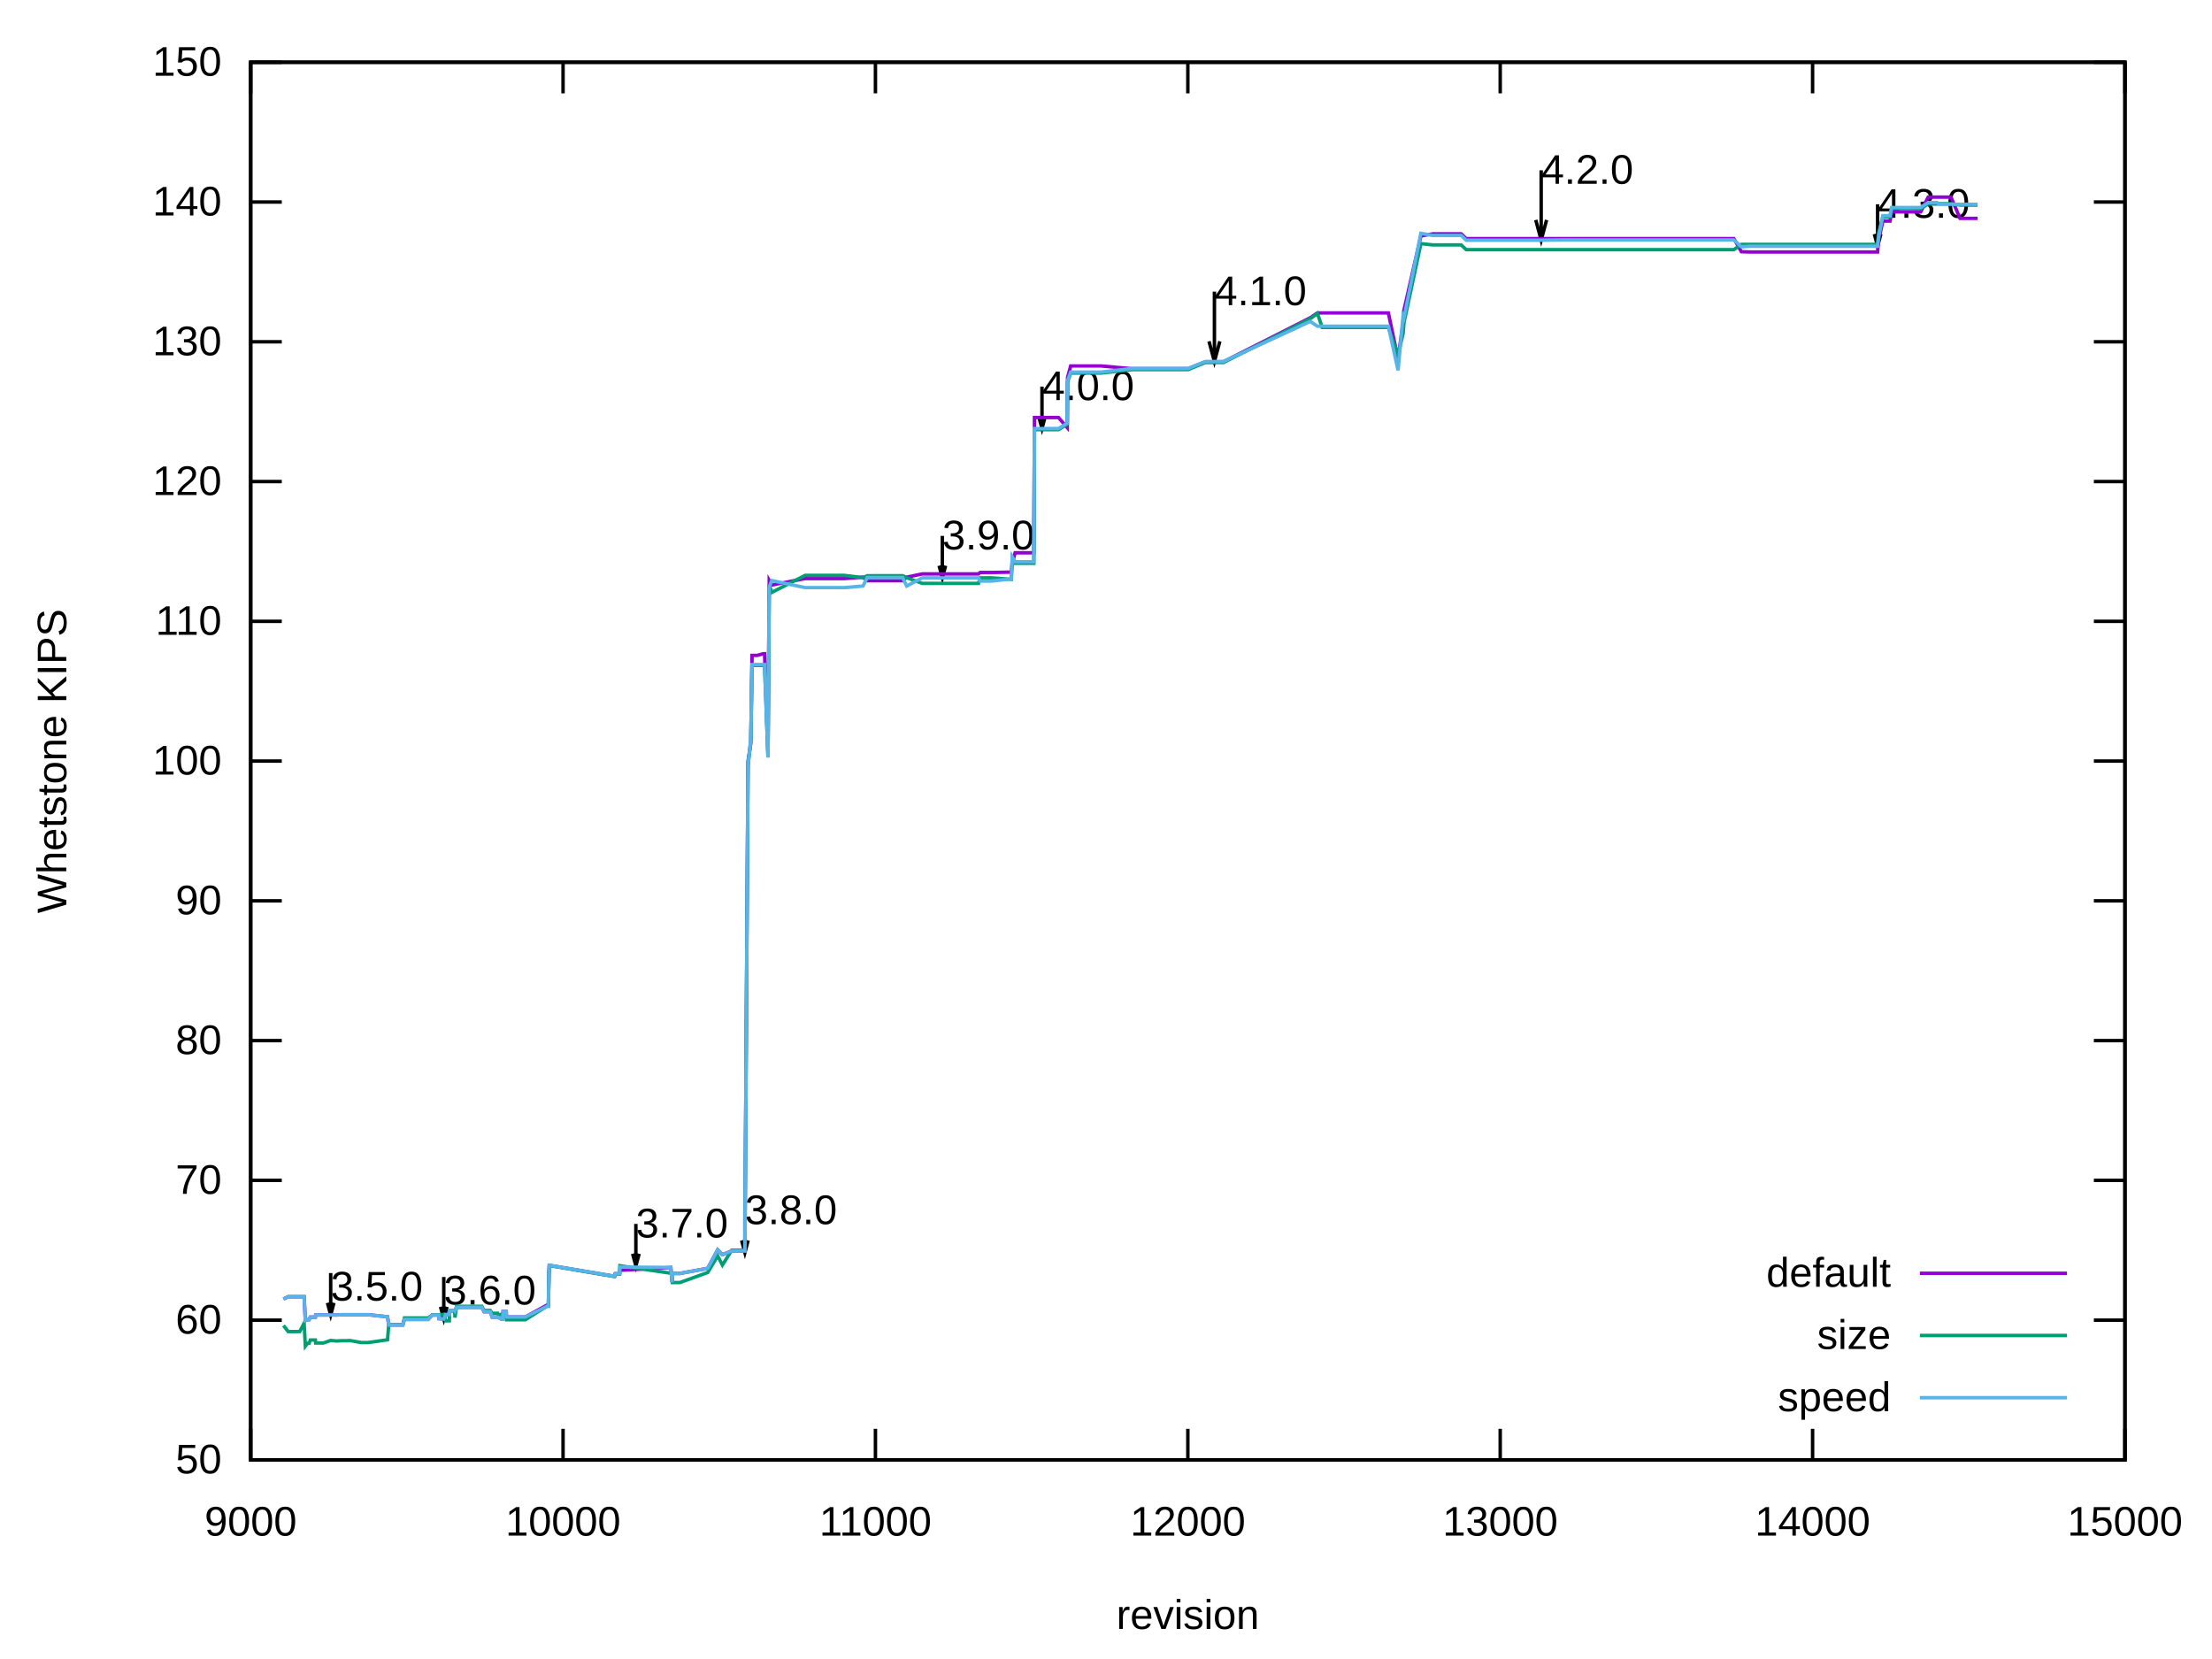
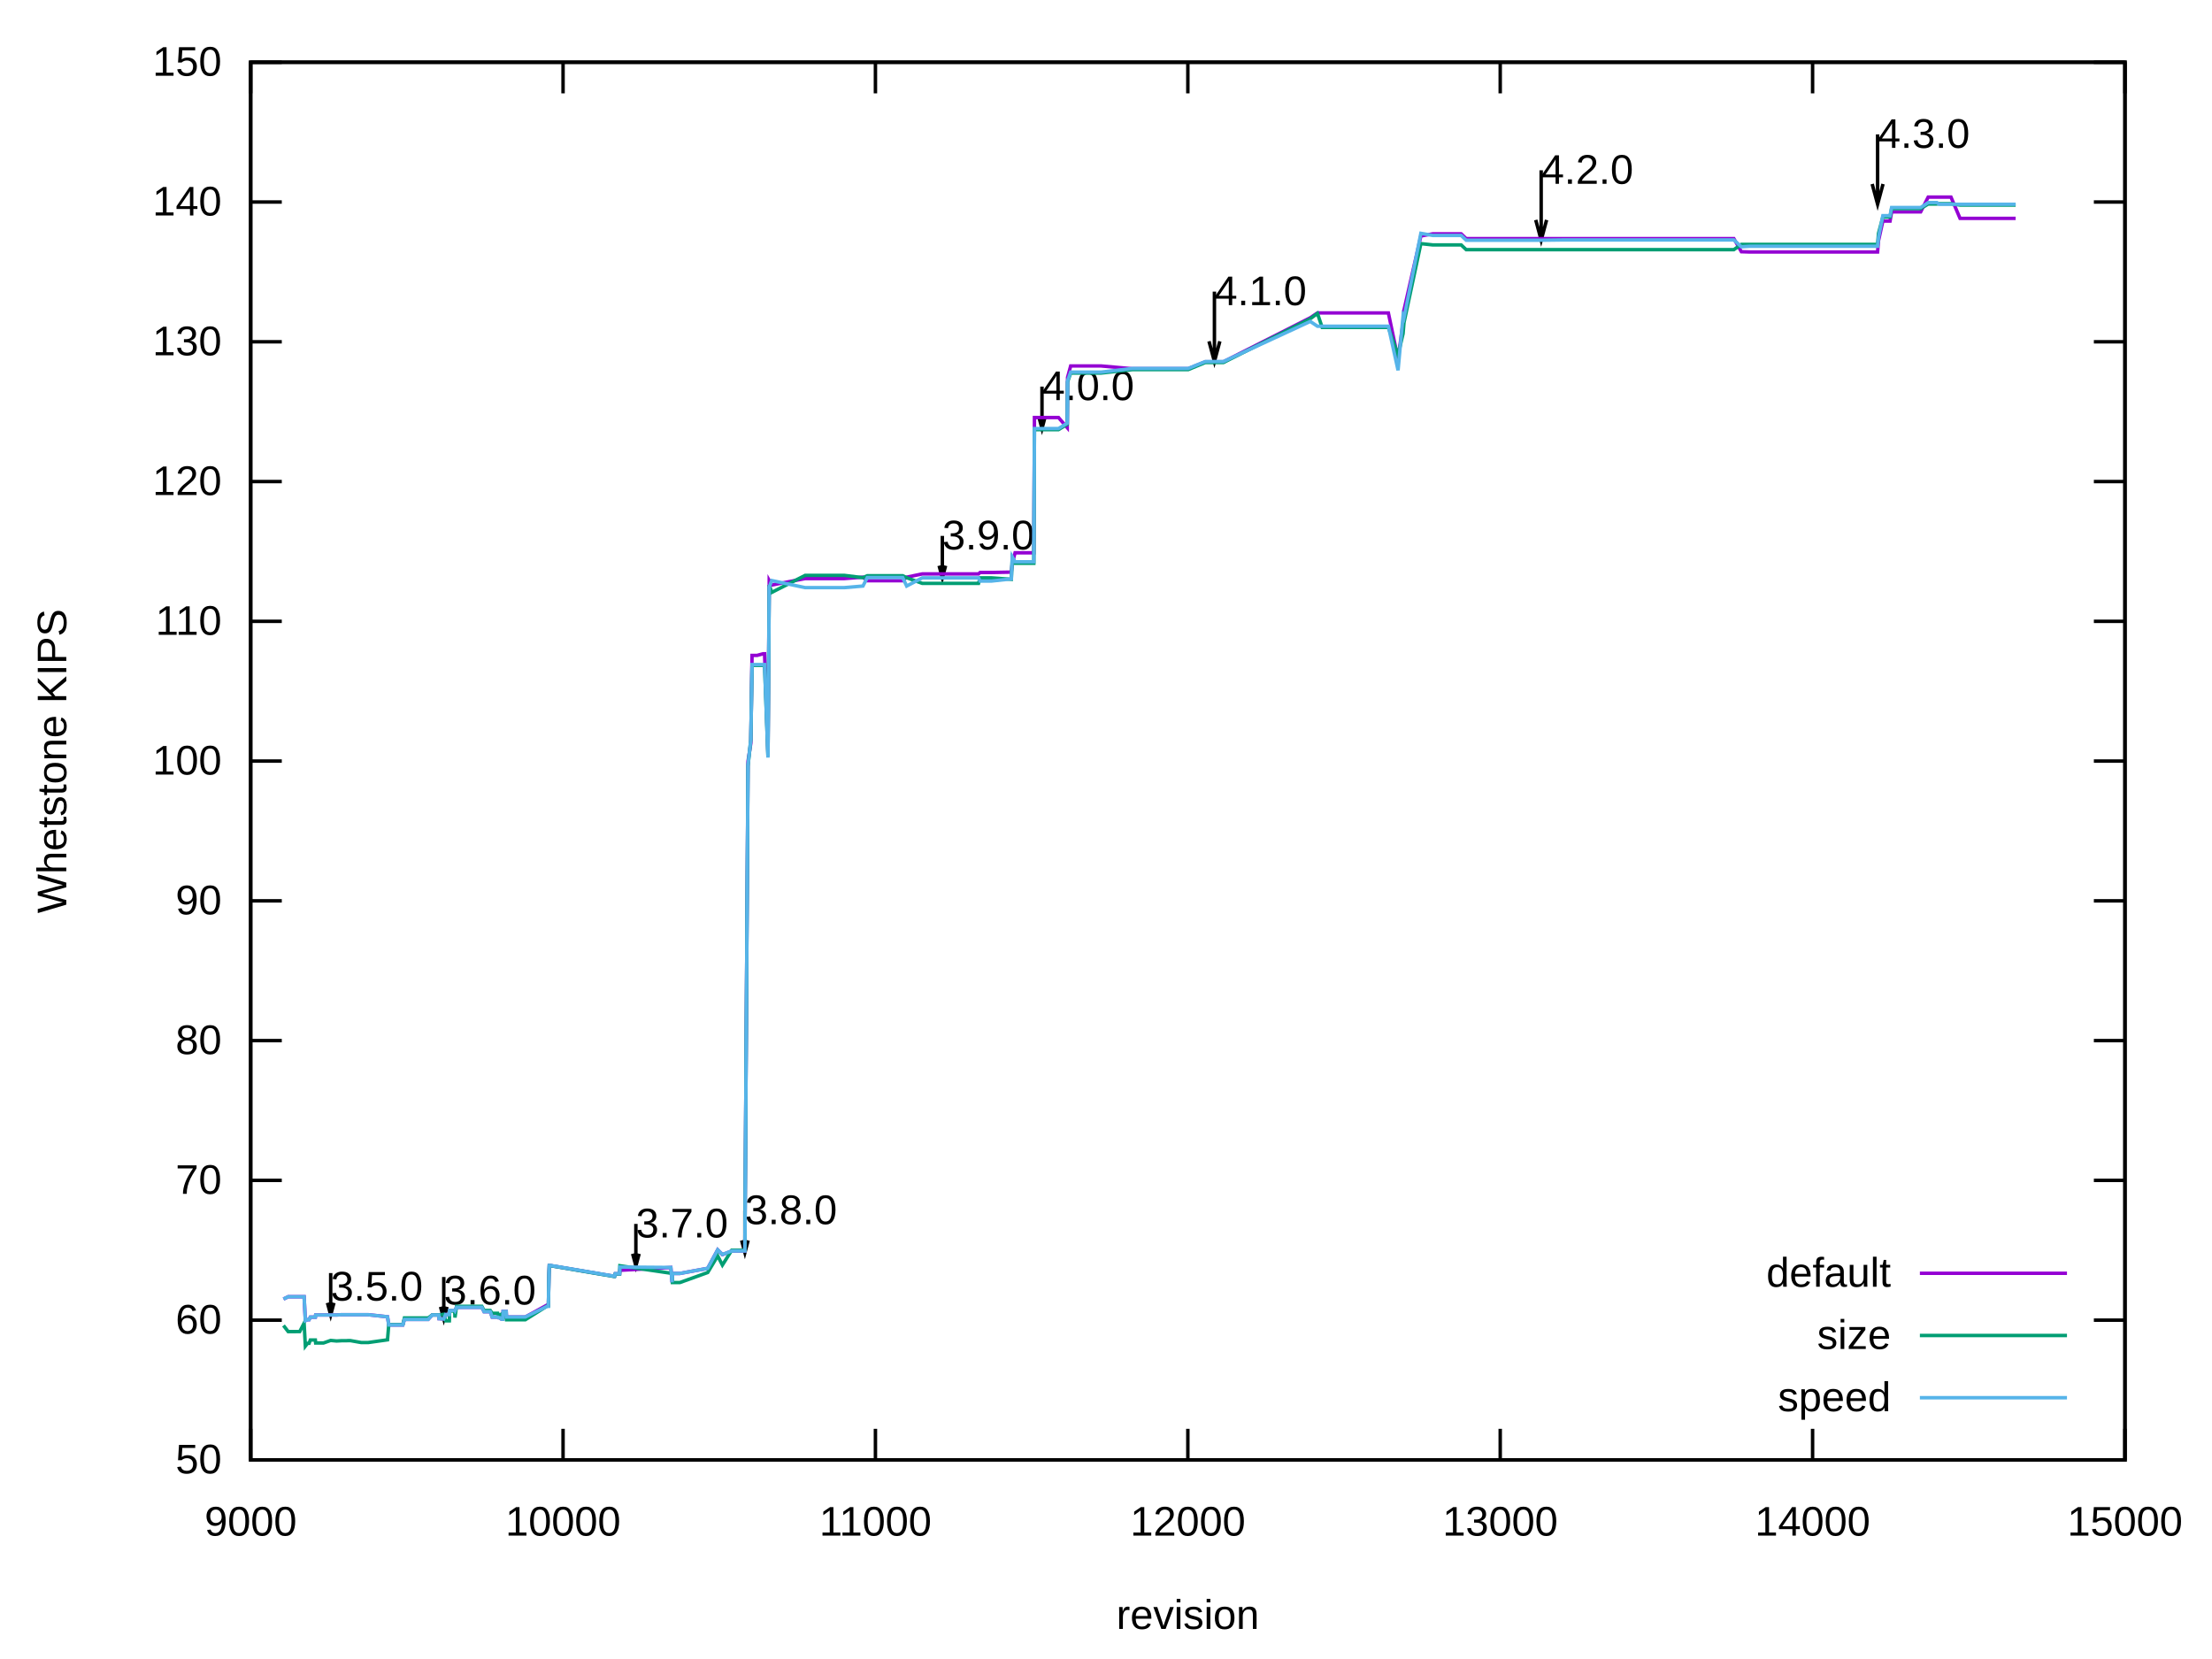
<svg xmlns="http://www.w3.org/2000/svg" xmlns:xlink="http://www.w3.org/1999/xlink" width="640" height="480" viewBox="0 0 640 480">
  <g id="gnuplot_canvas">
    <rect x="0" y="0" width="640" height="480" fill="none" />
    <defs>
      <circle id="gpDot" r="0.5" stroke-width="0.5" stroke="currentColor" />
      <path id="gpPt0" stroke-width="0.222" stroke="currentColor" d="M-1,0 h2 M0,-1 v2" />
      <path id="gpPt1" stroke-width="0.222" stroke="currentColor" d="M-1,-1 L1,1 M1,-1 L-1,1" />
      <path id="gpPt2" stroke-width="0.222" stroke="currentColor" d="M-1,0 L1,0 M0,-1 L0,1 M-1,-1 L1,1 M-1,1 L1,-1" />
      <rect id="gpPt3" stroke-width="0.222" stroke="currentColor" x="-1" y="-1" width="2" height="2" />
      <rect id="gpPt4" stroke-width="0.222" stroke="currentColor" fill="currentColor" x="-1" y="-1" width="2" height="2" />
      <circle id="gpPt5" stroke-width="0.222" stroke="currentColor" cx="0" cy="0" r="1" />
      <use xlink:href="#gpPt5" id="gpPt6" fill="currentColor" stroke="none" />
      <path id="gpPt7" stroke-width="0.222" stroke="currentColor" d="M0,-1.33 L-1.33,0.67 L1.33,0.67 z" />
      <use xlink:href="#gpPt7" id="gpPt8" fill="currentColor" stroke="none" />
      <use xlink:href="#gpPt7" id="gpPt9" stroke="currentColor" transform="rotate(180)" />
      <use xlink:href="#gpPt9" id="gpPt10" fill="currentColor" stroke="none" />
      <use xlink:href="#gpPt3" id="gpPt11" stroke="currentColor" transform="rotate(45)" />
      <use xlink:href="#gpPt11" id="gpPt12" fill="currentColor" stroke="none" />
      <path id="gpPt13" stroke-width="0.222" stroke="currentColor" d="M0,1.330 L1.265,0.411 L0.782,-1.067 L-0.782,-1.076 L-1.265,0.411 z" />
      <use xlink:href="#gpPt13" id="gpPt14" fill="currentColor" stroke="none" />
      <filter id="textbox" filterUnits="objectBoundingBox" x="0" y="0" height="1" width="1">
        <feFlood flood-color="white" flood-opacity="1" result="bgnd" />
        <feComposite in="SourceGraphic" in2="bgnd" operator="atop" />
      </filter>
      <filter id="greybox" filterUnits="objectBoundingBox" x="0" y="0" height="1" width="1">
        <feFlood flood-color="lightgrey" flood-opacity="1" result="grey" />
        <feComposite in="SourceGraphic" in2="grey" operator="atop" />
      </filter>
    </defs>
    <g fill="none" color="white" stroke="currentColor" stroke-width="1.00" stroke-linecap="butt" stroke-linejoin="miter">
</g>
    <g fill="none" color="black" stroke="currentColor" stroke-width="1.00" stroke-linecap="butt" stroke-linejoin="miter">
      <path stroke="black" d="M72.53,422.40 L81.53,422.40 M614.82,422.40 L605.82,422.40  " />
      <g transform="translate(64.14,426.30)" stroke="none" fill="black" font-family="Arial" font-size="12.00" text-anchor="end">
        <text>
          <tspan font-family="Arial"> 50</tspan>
        </text>
      </g>
    </g>
    <g fill="none" color="black" stroke="currentColor" stroke-width="1.00" stroke-linecap="butt" stroke-linejoin="miter">
      <path stroke="black" d="M72.53,381.96 L81.53,381.96 M614.82,381.96 L605.82,381.96  " />
      <g transform="translate(64.14,385.86)" stroke="none" fill="black" font-family="Arial" font-size="12.00" text-anchor="end">
        <text>
          <tspan font-family="Arial"> 60</tspan>
        </text>
      </g>
    </g>
    <g fill="none" color="black" stroke="currentColor" stroke-width="1.00" stroke-linecap="butt" stroke-linejoin="miter">
      <path stroke="black" d="M72.53,341.52 L81.53,341.52 M614.82,341.52 L605.82,341.52  " />
      <g transform="translate(64.14,345.42)" stroke="none" fill="black" font-family="Arial" font-size="12.00" text-anchor="end">
        <text>
          <tspan font-family="Arial"> 70</tspan>
        </text>
      </g>
    </g>
    <g fill="none" color="black" stroke="currentColor" stroke-width="1.00" stroke-linecap="butt" stroke-linejoin="miter">
      <path stroke="black" d="M72.53,301.08 L81.53,301.08 M614.82,301.08 L605.82,301.08  " />
      <g transform="translate(64.14,304.98)" stroke="none" fill="black" font-family="Arial" font-size="12.00" text-anchor="end">
        <text>
          <tspan font-family="Arial"> 80</tspan>
        </text>
      </g>
    </g>
    <g fill="none" color="black" stroke="currentColor" stroke-width="1.00" stroke-linecap="butt" stroke-linejoin="miter">
      <path stroke="black" d="M72.53,260.64 L81.53,260.64 M614.82,260.64 L605.82,260.64  " />
      <g transform="translate(64.14,264.54)" stroke="none" fill="black" font-family="Arial" font-size="12.00" text-anchor="end">
        <text>
          <tspan font-family="Arial"> 90</tspan>
        </text>
      </g>
    </g>
    <g fill="none" color="black" stroke="currentColor" stroke-width="1.00" stroke-linecap="butt" stroke-linejoin="miter">
      <path stroke="black" d="M72.53,220.20 L81.53,220.20 M614.82,220.20 L605.82,220.20  " />
      <g transform="translate(64.14,224.10)" stroke="none" fill="black" font-family="Arial" font-size="12.00" text-anchor="end">
        <text>
          <tspan font-family="Arial"> 100</tspan>
        </text>
      </g>
    </g>
    <g fill="none" color="black" stroke="currentColor" stroke-width="1.00" stroke-linecap="butt" stroke-linejoin="miter">
      <path stroke="black" d="M72.53,179.77 L81.53,179.77 M614.82,179.77 L605.82,179.77  " />
      <g transform="translate(64.14,183.67)" stroke="none" fill="black" font-family="Arial" font-size="12.00" text-anchor="end">
        <text>
          <tspan font-family="Arial"> 110</tspan>
        </text>
      </g>
    </g>
    <g fill="none" color="black" stroke="currentColor" stroke-width="1.00" stroke-linecap="butt" stroke-linejoin="miter">
      <path stroke="black" d="M72.53,139.33 L81.53,139.33 M614.82,139.33 L605.82,139.33  " />
      <g transform="translate(64.14,143.23)" stroke="none" fill="black" font-family="Arial" font-size="12.00" text-anchor="end">
        <text>
          <tspan font-family="Arial"> 120</tspan>
        </text>
      </g>
    </g>
    <g fill="none" color="black" stroke="currentColor" stroke-width="1.00" stroke-linecap="butt" stroke-linejoin="miter">
      <path stroke="black" d="M72.53,98.89 L81.53,98.89 M614.82,98.89 L605.82,98.89  " />
      <g transform="translate(64.14,102.79)" stroke="none" fill="black" font-family="Arial" font-size="12.00" text-anchor="end">
        <text>
          <tspan font-family="Arial"> 130</tspan>
        </text>
      </g>
    </g>
    <g fill="none" color="black" stroke="currentColor" stroke-width="1.00" stroke-linecap="butt" stroke-linejoin="miter">
      <path stroke="black" d="M72.53,58.45 L81.53,58.45 M614.82,58.45 L605.82,58.45  " />
      <g transform="translate(64.14,62.35)" stroke="none" fill="black" font-family="Arial" font-size="12.00" text-anchor="end">
        <text>
          <tspan font-family="Arial"> 140</tspan>
        </text>
      </g>
    </g>
    <g fill="none" color="black" stroke="currentColor" stroke-width="1.00" stroke-linecap="butt" stroke-linejoin="miter">
      <path stroke="black" d="M72.53,18.01 L81.53,18.01 M614.82,18.01 L605.82,18.01  " />
      <g transform="translate(64.14,21.91)" stroke="none" fill="black" font-family="Arial" font-size="12.00" text-anchor="end">
        <text>
          <tspan font-family="Arial"> 150</tspan>
        </text>
      </g>
    </g>
    <g fill="none" color="black" stroke="currentColor" stroke-width="1.00" stroke-linecap="butt" stroke-linejoin="miter">
      <path stroke="black" d="M72.53,422.40 L72.53,413.40 M72.53,18.01 L72.53,27.01  " />
      <g transform="translate(72.53,444.30)" stroke="none" fill="black" font-family="Arial" font-size="12.00" text-anchor="middle">
        <text>
          <tspan font-family="Arial"> 9000</tspan>
        </text>
      </g>
    </g>
    <g fill="none" color="black" stroke="currentColor" stroke-width="1.00" stroke-linecap="butt" stroke-linejoin="miter">
      <path stroke="black" d="M162.91,422.40 L162.91,413.40 M162.91,18.01 L162.91,27.01  " />
      <g transform="translate(162.91,444.30)" stroke="none" fill="black" font-family="Arial" font-size="12.00" text-anchor="middle">
        <text>
          <tspan font-family="Arial"> 10000</tspan>
        </text>
      </g>
    </g>
    <g fill="none" color="black" stroke="currentColor" stroke-width="1.00" stroke-linecap="butt" stroke-linejoin="miter">
      <path stroke="black" d="M253.29,422.40 L253.29,413.40 M253.29,18.01 L253.29,27.01  " />
      <g transform="translate(253.29,444.30)" stroke="none" fill="black" font-family="Arial" font-size="12.00" text-anchor="middle">
        <text>
          <tspan font-family="Arial"> 11000</tspan>
        </text>
      </g>
    </g>
    <g fill="none" color="black" stroke="currentColor" stroke-width="1.00" stroke-linecap="butt" stroke-linejoin="miter">
      <path stroke="black" d="M343.68,422.40 L343.68,413.40 M343.68,18.01 L343.68,27.01  " />
      <g transform="translate(343.68,444.30)" stroke="none" fill="black" font-family="Arial" font-size="12.00" text-anchor="middle">
        <text>
          <tspan font-family="Arial"> 12000</tspan>
        </text>
      </g>
    </g>
    <g fill="none" color="black" stroke="currentColor" stroke-width="1.00" stroke-linecap="butt" stroke-linejoin="miter">
      <path stroke="black" d="M434.06,422.40 L434.06,413.40 M434.06,18.01 L434.06,27.01  " />
      <g transform="translate(434.06,444.30)" stroke="none" fill="black" font-family="Arial" font-size="12.00" text-anchor="middle">
        <text>
          <tspan font-family="Arial"> 13000</tspan>
        </text>
      </g>
    </g>
    <g fill="none" color="black" stroke="currentColor" stroke-width="1.00" stroke-linecap="butt" stroke-linejoin="miter">
      <path stroke="black" d="M524.44,422.40 L524.44,413.40 M524.44,18.01 L524.44,27.01  " />
      <g transform="translate(524.44,444.30)" stroke="none" fill="black" font-family="Arial" font-size="12.00" text-anchor="middle">
        <text>
          <tspan font-family="Arial"> 14000</tspan>
        </text>
      </g>
    </g>
    <g fill="none" color="black" stroke="currentColor" stroke-width="1.00" stroke-linecap="butt" stroke-linejoin="miter">
      <path stroke="black" d="M614.82,422.40 L614.82,413.40 M614.82,18.01 L614.82,27.01  " />
      <g transform="translate(614.82,444.30)" stroke="none" fill="black" font-family="Arial" font-size="12.00" text-anchor="middle">
        <text>
          <tspan font-family="Arial"> 15000</tspan>
        </text>
      </g>
    </g>
    <g fill="none" color="black" stroke="currentColor" stroke-width="1.00" stroke-linecap="butt" stroke-linejoin="miter">
</g>
    <g fill="none" color="black" stroke="currentColor" stroke-width="1.00" stroke-linecap="butt" stroke-linejoin="miter">
      <path stroke="black" d="M72.53,18.01 L72.53,422.40 L614.82,422.40 L614.82,18.01 L72.53,18.01 Z  " />
      <g transform="translate(95.67,376.29)" stroke="none" fill="black" font-family="Arial" font-size="12.00" text-anchor="start">
        <text>
          <tspan font-family="Arial">3.5.0</tspan>
        </text>
      </g>
      <g transform="translate(128.39,377.43)" stroke="none" fill="black" font-family="Arial" font-size="12.00" text-anchor="start">
        <text>
          <tspan font-family="Arial">3.6.0</tspan>
        </text>
      </g>
      <g transform="translate(183.97,358.03)" stroke="none" fill="black" font-family="Arial" font-size="12.00" text-anchor="start">
        <text>
          <tspan font-family="Arial">3.7.0</tspan>
        </text>
      </g>
      <g transform="translate(215.51,354.18)" stroke="none" fill="black" font-family="Arial" font-size="12.00" text-anchor="start">
        <text>
          <tspan font-family="Arial">3.8.0</tspan>
        </text>
      </g>
      <g transform="translate(272.64,158.96)" stroke="none" fill="black" font-family="Arial" font-size="12.00" text-anchor="start">
        <text>
          <tspan font-family="Arial">3.9.0</tspan>
        </text>
      </g>
      <g transform="translate(301.47,115.76)" stroke="none" fill="black" font-family="Arial" font-size="12.00" text-anchor="start">
        <text>
          <tspan font-family="Arial">4.0.0</tspan>
        </text>
      </g>
      <g transform="translate(351.36,88.29)" stroke="none" fill="black" font-family="Arial" font-size="12.00" text-anchor="start">
        <text>
          <tspan font-family="Arial">4.1.0</tspan>
        </text>
      </g>
      <g transform="translate(445.90,53.18)" stroke="none" fill="black" font-family="Arial" font-size="12.00" text-anchor="start">
        <text>
          <tspan font-family="Arial">4.2.0</tspan>
        </text>
      </g>
-       <g transform="translate(543.24,63.01)" stroke="none" fill="black" font-family="Arial" font-size="12.00" text-anchor="start">
+       <g transform="translate(543.24,42.78)" stroke="none" fill="black" font-family="Arial" font-size="12.00" text-anchor="start">
        <text>
          <tspan font-family="Arial">4.3.0</tspan>
        </text>
      </g>
-       <path stroke="black" d="M94.74,376.95 L95.68,380.46 L96.62,376.95 M95.68,368.33 L95.68,380.46 M127.46,378.10 L128.40,381.61 L129.34,378.10   M128.40,369.48 L128.40,381.61 M183.04,362.75 L183.98,366.26 L184.92,362.75 M183.98,354.12 L183.98,366.26 M214.58,358.89   L215.52,362.40 L216.46,358.89 M215.52,350.27 L215.52,362.40 M271.71,163.67 L272.65,167.18 L273.59,163.67 M272.65,155.05   L272.65,167.18 M300.54,120.47 L301.48,123.98 L302.42,120.47 M301.48,111.85 L301.48,123.98 M349.80,98.75 L351.37,104.60   L352.94,98.75 M351.37,84.38 L351.37,104.60 M444.34,63.64 L445.91,69.49 L447.48,63.64 M445.91,49.27 L445.91,69.49   M542.31,67.72 L543.25,71.23 L544.19,67.72 M543.25,59.10 L543.25,71.23  " />
+       <path stroke="black" d="M94.74,376.95 L95.68,380.46 L96.62,376.95 M95.68,368.33 L95.68,380.46 M127.46,378.10 L128.40,381.61 L129.34,378.10   M128.40,369.48 L128.40,381.61 M183.04,362.75 L183.98,366.26 L184.92,362.75 M183.98,354.12 L183.98,366.26 M214.58,358.89   L215.52,362.40 L216.46,358.89 M215.52,350.27 L215.52,362.40 M271.71,163.67 L272.65,167.18 L273.59,163.67 M272.65,155.05   L272.65,167.18 M300.54,120.47 L301.48,123.98 L302.42,120.47 M301.48,111.85 L301.48,123.98 M349.80,98.75 L351.37,104.60   L352.94,98.75 M351.37,84.38 L351.37,104.60 M444.34,63.64 L445.91,69.49 L447.48,63.64 M445.91,49.27 L445.91,69.49   M541.68,53.24 L543.25,59.09 L544.82,53.24 M543.25,38.87 L543.25,59.09  " />
    </g>
    <g fill="none" color="black" stroke="currentColor" stroke-width="1.00" stroke-linecap="butt" stroke-linejoin="miter">
      <g transform="translate(19.18,220.21) rotate(270)" stroke="none" fill="black" font-family="Arial" font-size="12.00" text-anchor="middle">
        <text>
          <tspan font-family="Arial">Whetstone KIPS</tspan>
        </text>
      </g>
    </g>
    <g fill="none" color="black" stroke="currentColor" stroke-width="1.00" stroke-linecap="butt" stroke-linejoin="miter">
      <g transform="translate(343.67,471.30)" stroke="none" fill="black" font-family="Arial" font-size="12.00" text-anchor="middle">
        <text>
          <tspan font-family="Arial">revision</tspan>
        </text>
      </g>
    </g>
    <g fill="none" color="black" stroke="currentColor" stroke-width="1.00" stroke-linecap="butt" stroke-linejoin="miter">
</g>
    <g id="gnuplot_plot_1">
      <g fill="none" color="black" stroke="currentColor" stroke-width="1.00" stroke-linecap="butt" stroke-linejoin="miter">
        <g transform="translate(547.09,372.30)" stroke="none" fill="black" font-family="Arial" font-size="12.00" text-anchor="end">
          <text>
            <tspan font-family="Arial">default</tspan>
          </text>
        </g>
      </g>
      <g fill="none" color="black" stroke="currentColor" stroke-width="1.00" stroke-linecap="butt" stroke-linejoin="miter">
-         <path stroke="rgb(148,   0, 211)" d="M555.48,368.40 L598.04,368.40 M82.02,375.86 L83.38,375.18 L83.74,375.18 L84.01,375.18 L85.00,375.18 L86.72,375.18   L87.99,375.18 L88.35,382.10 L88.98,381.82 L89.43,381.82 L89.79,381.09 L89.97,381.09 L91.24,381.09 L91.33,380.47   L92.23,380.47 L93.59,380.47 L95.67,380.47 L97.38,380.47 L98.83,380.38 L100.28,380.38 L100.64,380.38 L101.36,380.38   L104.53,380.38 L106.51,380.38 L112.12,380.99 L112.48,383.34 L112.75,383.34 L113.38,383.34 L114.20,383.34 L115.73,383.34   L116.55,383.34 L117.00,381.75 L117.09,381.75 L117.54,381.75 L119.62,381.75 L121.34,381.75 L122.24,381.75 L123.87,381.75   L125.04,380.47 L125.76,380.47 L126.40,380.47 L126.85,380.47 L126.94,380.47 L127.03,381.52 L127.12,381.52 L128.39,381.63   L128.93,380.34 L129.65,380.34 L129.92,380.34 L130.01,380.34 L130.10,379.15 L130.19,379.15 L130.37,379.15 L130.83,379.15   L130.92,379.15 L131.19,379.15 L131.37,379.15 L131.55,379.15 L131.64,379.28 L132.09,378.24 L132.36,378.24 L132.54,378.24   L132.63,378.24 L132.72,378.24 L133.90,378.24 L136.43,378.24 L138.51,378.24 L139.41,378.24 L140.05,379.50 L140.41,379.50   L141.31,379.50 L141.58,379.50 L141.67,379.50 L141.76,379.50 L141.85,379.50 L142.40,381.08 L143.39,381.08 L143.93,381.08   L144.02,381.08 L144.20,381.24 L144.56,381.24 L145.11,381.69 L145.47,381.69 L145.56,379.44 L146.19,379.44 L146.46,379.44   L146.55,381.05 L146.64,381.05 L147.55,381.05 L147.73,381.05 L148.09,381.05 L151.98,381.05 L158.30,377.58 L158.66,377.58   L158.84,368.38 L158.93,366.19 L159.39,366.19 L177.64,369.25 L177.82,369.25 L178.01,368.54 L178.64,368.54 L179.27,368.54   L179.36,367.53 L194.09,366.73 L194.45,371.03 L194.55,368.44 L195.99,368.44 L196.08,368.44 L196.71,368.44 L204.76,366.97   L207.65,361.61 L209.01,362.99 L211.72,361.96 L213.34,361.96 L215.51,361.96 L216.42,220.25 L217.23,215.09 L217.59,189.63   L219.04,189.63 L220.76,189.16 L221.21,189.16 L222.20,218.01 L222.56,167.97 L223.29,169.26 L232.96,167.40 L233.59,167.40   L233.95,167.40 L234.04,167.40 L234.13,167.40 L234.31,167.40 L235.22,167.40 L244.26,167.40 L249.68,166.99 L250.94,168.02   L261.16,168.02 L262.33,166.99 L266.85,166.05 L272.64,166.05 L276.79,166.05 L283.12,166.05 L283.57,165.64 L286.82,165.64   L292.61,165.53 L292.88,163.07 L293.69,159.94 L299.12,159.94 L299.30,120.81 L301.47,120.81 L306.26,120.81 L308.79,123.74   L308.88,109.19 L309.78,105.88 L310.23,105.88 L310.32,105.88 L310.87,105.88 L310.96,105.88 L318.55,105.88 L327.59,106.68   L343.77,106.68 L348.74,104.68 L351.36,104.68 L352.53,104.68 L352.71,104.68 L352.89,104.68 L353.26,104.68 L353.53,104.68   L353.98,104.68 L379.10,91.94 L381.18,90.54 L382.54,90.54 L384.35,90.54 L385.61,90.54 L387.78,90.54 L388.41,90.54   L389.59,90.54 L401.70,90.54 L404.50,103.88 L405.95,93.34 L406.22,89.69 L411.10,68.28 L414.53,67.66 L415.53,67.66   L418.42,67.66 L421.58,67.66 L422.76,67.66 L424.21,69.04 L425.02,69.04 L431.25,69.04 L445.90,69.04 L452.13,69.04   L461.17,69.04 L478.80,69.04 L496.33,69.04 L497.23,69.04 L498.14,69.04 L501.66,69.04 L503.83,72.83 L506.36,72.91   L515.40,72.91 L524.44,72.91 L541.07,72.91 L543.24,72.91 L543.51,69.65 L544.77,63.96 L545.68,63.96 L545.95,63.96   L546.67,63.96 L546.85,63.96 L547.30,61.30 L551.55,61.30 L555.71,61.30 L557.88,57.03 L560.41,57.03 L561.04,57.03   L564.48,57.03 L567.10,63.18 L570.53,63.18 L572.16,63.18  " />
+         <path stroke="rgb(148,   0, 211)" d="M555.48,368.40 L598.04,368.40 M82.02,375.86 L83.38,375.18 L83.74,375.18 L84.01,375.18 L85.00,375.18 L86.72,375.18   L87.99,375.18 L88.35,382.10 L88.98,381.82 L89.43,381.82 L89.79,381.09 L89.97,381.09 L91.24,381.09 L91.33,380.47   L92.23,380.47 L93.59,380.47 L95.67,380.47 L97.38,380.47 L98.83,380.38 L100.28,380.38 L100.64,380.38 L101.36,380.38   L104.53,380.38 L106.51,380.38 L112.12,380.99 L112.48,383.34 L112.75,383.34 L113.38,383.34 L114.20,383.34 L115.73,383.34   L116.55,383.34 L117.00,381.75 L117.09,381.75 L117.54,381.75 L119.62,381.75 L121.34,381.75 L122.24,381.75 L123.87,381.75   L125.04,380.47 L125.76,380.47 L126.40,380.47 L126.85,380.47 L126.94,380.47 L127.03,381.52 L127.12,381.52 L128.39,381.63   L128.93,380.34 L129.65,380.34 L129.92,380.34 L130.01,380.34 L130.10,379.15 L130.19,379.15 L130.37,379.15 L130.83,379.15   L130.92,379.15 L131.19,379.15 L131.37,379.15 L131.55,379.15 L131.64,379.28 L132.09,378.24 L132.36,378.24 L132.54,378.24   L132.63,378.24 L132.72,378.24 L133.90,378.24 L136.43,378.24 L138.51,378.24 L139.41,378.24 L140.05,379.50 L140.41,379.50   L141.31,379.50 L141.58,379.50 L141.67,379.50 L141.76,379.50 L141.85,379.50 L142.40,381.08 L143.39,381.08 L143.93,381.08   L144.02,381.08 L144.20,381.24 L144.56,381.24 L145.11,381.69 L145.47,381.69 L145.56,379.44 L146.19,379.44 L146.46,379.44   L146.55,381.05 L146.64,381.05 L147.55,381.05 L147.73,381.05 L148.09,381.05 L151.98,381.05 L158.30,377.58 L158.66,377.58   L158.84,368.38 L158.93,366.19 L159.39,366.19 L177.64,369.25 L177.82,369.25 L178.01,368.54 L178.64,368.54 L179.27,368.54   L179.36,367.53 L194.09,366.73 L194.45,371.03 L194.55,368.44 L195.99,368.44 L196.08,368.44 L196.71,368.44 L204.76,366.97   L207.65,361.61 L209.01,362.99 L211.72,361.96 L213.34,361.96 L215.51,361.96 L216.42,220.25 L217.23,215.09 L217.59,189.63   L219.04,189.63 L220.76,189.16 L221.21,189.16 L222.20,218.01 L222.56,167.97 L223.29,169.26 L232.96,167.40 L233.59,167.40   L233.95,167.40 L234.04,167.40 L234.13,167.40 L234.31,167.40 L235.22,167.40 L244.26,167.40 L249.68,166.99 L250.94,168.02   L261.16,168.02 L262.33,166.99 L266.85,166.05 L272.64,166.05 L276.79,166.05 L283.12,166.05 L283.57,165.64 L286.82,165.64   L292.61,165.53 L292.88,163.07 L293.69,159.94 L299.12,159.94 L299.30,120.81 L301.47,120.81 L306.26,120.81 L308.79,123.74   L308.88,109.19 L309.78,105.88 L310.23,105.88 L310.32,105.88 L310.87,105.88 L310.96,105.88 L318.55,105.88 L327.59,106.68   L343.77,106.68 L348.74,104.68 L351.36,104.68 L352.53,104.68 L352.71,104.68 L352.89,104.68 L353.26,104.68 L353.53,104.68   L353.98,104.68 L379.10,91.94 L381.18,90.54 L382.54,90.54 L384.35,90.54 L385.61,90.54 L387.78,90.54 L388.41,90.54   L389.59,90.54 L401.70,90.54 L404.50,103.88 L405.95,93.34 L406.22,89.69 L411.10,68.28 L414.53,67.66 L415.53,67.66   L418.42,67.66 L421.58,67.66 L422.76,67.66 L424.21,69.04 L425.02,69.04 L431.25,69.04 L445.90,69.04 L452.13,69.04   L461.17,69.04 L478.80,69.04 L496.33,69.04 L497.23,69.04 L498.14,69.04 L501.66,69.04 L503.83,72.83 L506.36,72.91   L515.40,72.91 L524.44,72.91 L541.07,72.91 L543.24,72.91 L543.51,69.65 L544.77,63.96 L545.68,63.96 L545.95,63.96   L546.67,63.96 L546.85,63.96 L547.30,61.30 L551.55,61.30 L555.71,61.30 L557.88,57.03 L560.41,57.03 L561.04,57.03   L564.48,57.03 L567.10,63.18 L570.53,63.18 L572.16,63.18 L583.01,63.18 L583.19,63.18  " />
      </g>
    </g>
    <g id="gnuplot_plot_2">
      <g fill="none" color="black" stroke="currentColor" stroke-width="1.00" stroke-linecap="butt" stroke-linejoin="miter">
        <g transform="translate(547.09,390.30)" stroke="none" fill="black" font-family="Arial" font-size="12.00" text-anchor="end">
          <text>
            <tspan font-family="Arial">size</tspan>
          </text>
        </g>
      </g>
      <g fill="none" color="black" stroke="currentColor" stroke-width="1.00" stroke-linecap="butt" stroke-linejoin="miter">
-         <path stroke="rgb(  0, 158, 115)" d="M555.48,386.40 L598.04,386.40 M82.02,383.51 L83.38,385.27 L83.74,385.27 L84.01,385.27 L85.00,385.27 L86.72,385.26   L87.99,382.82 L88.35,389.47 L88.98,388.66 L89.43,388.66 L89.79,387.70 L89.97,387.70 L91.24,387.70 L91.33,388.57   L92.23,388.57 L93.59,388.57 L95.67,387.83 L97.38,387.99 L98.83,387.91 L100.28,387.91 L100.64,387.88 L101.36,387.88   L104.53,388.44 L106.51,388.44 L112.12,387.65 L112.48,383.26 L112.75,383.26 L113.38,383.26 L114.20,383.26 L115.73,383.26   L116.55,383.26 L117.00,381.33 L117.09,381.33 L117.54,381.33 L119.62,381.33 L121.34,381.33 L122.24,381.33 L123.87,381.33   L125.04,380.46 L125.76,380.46 L126.40,380.46 L126.85,380.46 L126.94,380.46 L127.03,380.43 L127.12,380.42 L128.39,380.27   L128.93,382.16 L129.65,382.16 L129.92,382.16 L130.01,382.16 L130.10,379.32 L130.19,379.32 L130.37,379.32 L130.83,379.32   L130.92,379.32 L131.19,379.32 L131.37,379.32 L131.55,379.32 L131.64,381.21 L132.09,377.96 L132.36,377.96 L132.54,377.96   L132.63,377.96 L132.72,377.96 L133.90,377.96 L136.43,377.96 L138.51,377.96 L139.41,377.96 L140.05,379.15 L140.41,379.15   L141.31,379.15 L141.58,379.15 L141.67,379.15 L141.76,379.15 L141.85,379.15 L142.40,379.97 L143.39,379.97 L143.93,379.97   L144.02,379.97 L144.20,380.53 L144.56,380.53 L145.11,380.19 L145.47,380.19 L145.56,381.06 L146.19,381.06 L146.46,381.06   L146.55,381.85 L146.64,381.85 L147.55,381.85 L147.73,381.85 L148.09,381.85 L151.98,381.85 L158.30,377.88 L158.66,377.88   L158.84,368.44 L158.93,366.22 L159.39,366.22 L177.64,369.32 L177.82,369.32 L178.01,368.60 L178.64,368.60 L179.27,368.60   L179.36,366.22 L194.09,368.38 L194.45,368.51 L194.55,371.08 L195.99,371.08 L196.08,371.08 L196.71,371.08 L204.76,368.18   L207.65,363.36 L209.01,366.02 L211.72,361.73 L213.34,361.73 L215.51,361.73 L216.42,221.62 L217.23,214.05 L217.59,192.51   L219.04,192.51 L220.76,192.51 L221.21,192.51 L222.20,218.79 L222.56,169.26 L223.29,171.40 L232.96,166.47 L233.59,166.47   L233.95,166.47 L234.04,166.47 L234.13,166.47 L234.31,166.47 L235.22,166.47 L244.26,166.47 L249.68,167.14 L250.94,166.57   L261.16,166.57 L262.33,167.14 L266.85,168.79 L272.64,168.79 L276.79,168.79 L283.12,168.79 L283.57,167.19 L286.82,167.19   L292.61,167.61 L292.88,161.59 L293.69,162.96 L299.12,162.96 L299.30,124.30 L301.47,124.30 L306.26,124.30 L308.79,122.75   L308.88,110.50 L309.78,107.94 L310.23,107.94 L310.32,107.94 L310.87,107.94 L310.96,107.94 L318.55,107.94 L327.59,106.94   L343.77,106.94 L348.74,104.88 L351.36,104.88 L352.53,104.88 L352.71,104.88 L352.89,104.88 L353.26,104.88 L353.53,104.88   L353.98,104.88 L379.10,92.22 L381.18,90.68 L382.54,94.73 L384.35,94.73 L385.61,94.73 L387.78,94.73 L388.41,94.73   L389.59,94.73 L401.70,94.73 L404.50,102.74 L405.95,96.53 L406.22,93.34 L411.10,70.49 L414.53,70.86 L415.53,70.86   L418.42,70.86 L421.58,70.86 L422.76,70.86 L424.21,72.23 L425.02,72.23 L431.25,72.23 L445.90,72.23 L452.13,72.23   L461.17,72.23 L478.80,72.23 L496.33,72.23 L497.23,72.23 L498.14,72.23 L501.66,72.23 L503.83,70.71 L506.36,70.71   L515.40,70.71 L524.44,70.71 L541.07,70.71 L543.24,70.71 L543.51,67.51 L544.77,62.79 L545.68,62.79 L545.95,62.79   L546.67,62.79 L546.85,62.79 L547.30,60.36 L551.55,60.36 L555.71,60.36 L557.88,59.02 L560.41,59.02 L561.04,58.94   L564.48,58.94 L567.10,59.33 L570.53,59.33 L572.16,59.33  " />
+         <path stroke="rgb(  0, 158, 115)" d="M555.48,386.40 L598.04,386.40 M82.02,383.51 L83.38,385.27 L83.74,385.27 L84.01,385.27 L85.00,385.27 L86.72,385.26   L87.99,382.82 L88.35,389.47 L88.98,388.66 L89.43,388.66 L89.79,387.70 L89.97,387.70 L91.24,387.70 L91.33,388.57   L92.23,388.57 L93.59,388.57 L95.67,387.83 L97.38,387.99 L98.83,387.91 L100.28,387.91 L100.64,387.88 L101.36,387.88   L104.53,388.44 L106.51,388.44 L112.12,387.65 L112.48,383.26 L112.75,383.26 L113.38,383.26 L114.20,383.26 L115.73,383.26   L116.55,383.26 L117.00,381.33 L117.09,381.33 L117.54,381.33 L119.62,381.33 L121.34,381.33 L122.24,381.33 L123.87,381.33   L125.04,380.46 L125.76,380.46 L126.40,380.46 L126.85,380.46 L126.94,380.46 L127.03,380.43 L127.12,380.42 L128.39,380.27   L128.93,382.16 L129.65,382.16 L129.92,382.16 L130.01,382.16 L130.10,379.32 L130.19,379.32 L130.37,379.32 L130.83,379.32   L130.92,379.32 L131.19,379.32 L131.37,379.32 L131.55,379.32 L131.64,381.21 L132.09,377.96 L132.36,377.96 L132.54,377.96   L132.63,377.96 L132.72,377.96 L133.90,377.96 L136.43,377.96 L138.51,377.96 L139.41,377.96 L140.05,379.15 L140.41,379.15   L141.31,379.15 L141.58,379.15 L141.67,379.15 L141.76,379.15 L141.85,379.15 L142.40,379.97 L143.39,379.97 L143.93,379.97   L144.02,379.97 L144.20,380.53 L144.56,380.53 L145.11,380.19 L145.47,380.19 L145.56,381.06 L146.19,381.06 L146.46,381.06   L146.55,381.85 L146.64,381.85 L147.55,381.85 L147.73,381.85 L148.09,381.85 L151.98,381.85 L158.30,377.88 L158.66,377.88   L158.84,368.44 L158.93,366.22 L159.39,366.22 L177.64,369.32 L177.82,369.32 L178.01,368.60 L178.64,368.60 L179.27,368.60   L179.36,366.22 L194.09,368.38 L194.45,368.51 L194.55,371.08 L195.99,371.08 L196.08,371.08 L196.71,371.08 L204.76,368.18   L207.65,363.36 L209.01,366.02 L211.72,361.73 L213.34,361.73 L215.51,361.73 L216.42,221.62 L217.23,214.05 L217.59,192.51   L219.04,192.51 L220.76,192.51 L221.21,192.51 L222.20,218.79 L222.56,169.26 L223.29,171.40 L232.96,166.47 L233.59,166.47   L233.95,166.47 L234.04,166.47 L234.13,166.47 L234.31,166.47 L235.22,166.47 L244.26,166.47 L249.68,167.14 L250.94,166.57   L261.16,166.57 L262.33,167.14 L266.85,168.79 L272.64,168.79 L276.79,168.79 L283.12,168.79 L283.57,167.19 L286.82,167.19   L292.61,167.61 L292.88,161.59 L293.69,162.96 L299.12,162.96 L299.30,124.30 L301.47,124.30 L306.26,124.30 L308.79,122.75   L308.88,110.50 L309.78,107.94 L310.23,107.94 L310.32,107.94 L310.87,107.94 L310.96,107.94 L318.55,107.94 L327.59,106.94   L343.77,106.94 L348.74,104.88 L351.36,104.88 L352.53,104.88 L352.71,104.88 L352.89,104.88 L353.26,104.88 L353.53,104.88   L353.98,104.88 L379.10,92.22 L381.18,90.68 L382.54,94.73 L384.35,94.73 L385.61,94.73 L387.78,94.73 L388.41,94.73   L389.59,94.73 L401.70,94.73 L404.50,102.74 L405.95,96.53 L406.22,93.34 L411.10,70.49 L414.53,70.86 L415.53,70.86   L418.42,70.86 L421.58,70.86 L422.76,70.86 L424.21,72.23 L425.02,72.23 L431.25,72.23 L445.90,72.23 L452.13,72.23   L461.17,72.23 L478.80,72.23 L496.33,72.23 L497.23,72.23 L498.14,72.23 L501.66,72.23 L503.83,70.71 L506.36,70.71   L515.40,70.71 L524.44,70.71 L541.07,70.71 L543.24,70.71 L543.51,67.51 L544.77,62.79 L545.68,62.79 L545.95,62.79   L546.67,62.79 L546.85,62.79 L547.30,60.36 L551.55,60.36 L555.71,60.36 L557.88,59.02 L560.41,59.02 L561.04,58.94   L564.48,58.94 L567.10,59.33 L570.53,59.33 L572.16,59.33 L583.01,59.33 L583.19,59.33  " />
      </g>
    </g>
    <g id="gnuplot_plot_3">
      <g fill="none" color="black" stroke="currentColor" stroke-width="1.00" stroke-linecap="butt" stroke-linejoin="miter">
        <g transform="translate(547.09,408.30)" stroke="none" fill="black" font-family="Arial" font-size="12.00" text-anchor="end">
          <text>
            <tspan font-family="Arial">speed</tspan>
          </text>
        </g>
      </g>
      <g fill="none" color="black" stroke="currentColor" stroke-width="1.00" stroke-linecap="butt" stroke-linejoin="miter">
-         <path stroke="rgb( 86, 180, 233)" d="M555.48,404.40 L598.04,404.40 M82.02,375.86 L83.38,375.18 L83.74,375.18 L84.01,375.18 L85.00,375.18 L86.72,375.18   L87.99,375.18 L88.35,382.10 L88.98,381.82 L89.43,381.82 L89.79,381.09 L89.97,381.09 L91.24,381.09 L91.33,380.47   L92.23,380.47 L93.59,380.47 L95.67,380.47 L97.38,380.47 L98.83,380.38 L100.28,380.38 L100.64,380.38 L101.36,380.38   L104.53,380.38 L106.51,380.38 L112.12,380.99 L112.48,383.34 L112.75,383.34 L113.38,383.34 L114.20,383.34 L115.73,383.34   L116.55,383.34 L117.00,381.75 L117.09,381.75 L117.54,381.75 L119.62,381.75 L121.34,381.75 L122.24,381.75 L123.87,381.75   L125.04,380.47 L125.76,380.47 L126.40,380.47 L126.85,380.47 L126.94,380.47 L127.03,381.52 L127.12,381.52 L128.39,381.63   L128.93,380.34 L129.65,380.34 L129.92,380.34 L130.01,380.34 L130.10,379.15 L130.19,379.15 L130.37,379.15 L130.83,379.15   L130.92,379.15 L131.19,379.15 L131.37,379.15 L131.55,379.15 L131.64,379.28 L132.09,378.24 L132.36,378.24 L132.54,378.24   L132.63,378.24 L132.72,378.24 L133.90,378.24 L136.43,378.24 L138.51,378.24 L139.41,378.24 L140.05,379.50 L140.41,379.50   L141.31,379.50 L141.58,379.50 L141.67,379.50 L141.76,379.50 L141.85,379.50 L142.40,381.08 L143.39,381.08 L143.93,381.08   L144.02,381.08 L144.20,381.24 L144.56,381.24 L145.11,381.69 L145.47,381.69 L145.56,379.44 L146.19,379.44 L146.46,379.44   L146.55,381.05 L146.64,381.05 L147.55,381.05 L147.73,381.05 L148.09,381.05 L151.98,381.05 L158.30,377.96 L158.66,377.96   L158.84,368.36 L158.93,366.15 L159.39,366.15 L177.64,369.23 L177.82,369.23 L178.01,368.52 L178.64,368.52 L179.27,368.52   L179.36,366.60 L194.09,366.71 L194.45,371.01 L194.55,368.44 L195.99,368.44 L196.08,368.44 L196.71,368.44 L204.76,366.97   L207.65,361.61 L209.01,362.97 L211.72,361.94 L213.34,361.94 L215.51,361.94 L216.42,221.46 L217.23,213.88 L217.59,192.28   L219.04,192.28 L220.76,192.28 L221.21,192.28 L222.20,219.19 L222.56,169.87 L223.29,167.97 L232.96,170.02 L233.59,170.02   L233.95,170.02 L234.04,170.02 L234.13,170.02 L234.31,170.02 L235.22,170.02 L244.26,170.02 L249.68,169.56 L250.94,167.09   L261.16,167.09 L262.33,169.56 L266.85,167.19 L272.64,167.19 L276.79,167.19 L283.12,167.19 L283.57,168.12 L286.82,168.12   L292.61,167.50 L292.88,161.11 L293.69,162.54 L299.12,162.54 L299.30,123.99 L301.47,123.99 L306.26,123.99 L308.79,122.44   L308.88,110.17 L309.78,107.67 L310.23,107.67 L310.32,107.67 L310.87,107.67 L310.96,107.67 L318.55,107.67 L327.59,106.61   L343.77,106.61 L348.74,104.61 L351.36,104.61 L352.53,104.61 L352.71,104.61 L352.89,104.61 L353.26,104.61 L353.53,104.61   L353.98,104.61 L379.10,93.00 L381.18,94.39 L382.54,94.39 L384.35,94.39 L385.61,94.39 L387.78,94.39 L388.41,94.39   L389.59,94.39 L401.70,94.39 L404.50,107.14 L405.95,91.38 L406.22,91.94 L411.10,67.51 L414.53,68.12 L415.53,68.12   L418.42,68.12 L421.58,68.12 L422.76,68.12 L424.21,69.50 L425.02,69.50 L431.25,69.50 L445.90,69.50 L452.13,69.42   L461.17,69.42 L478.80,69.42 L496.33,69.42 L497.23,69.42 L498.14,69.42 L501.66,69.42 L503.83,71.40 L506.36,71.24   L515.40,71.24 L524.44,71.24 L541.07,71.24 L543.24,71.24 L543.51,68.73 L544.77,62.40 L545.68,62.40 L545.95,62.40   L546.67,62.40 L546.85,62.40 L547.30,60.04 L551.55,60.04 L555.71,60.04 L557.88,58.62 L560.41,58.62 L561.04,59.10   L564.48,59.10 L567.10,59.10 L570.53,59.10 L572.16,59.10  " />
+         <path stroke="rgb( 86, 180, 233)" d="M555.48,404.40 L598.04,404.40 M82.02,375.86 L83.38,375.18 L83.74,375.18 L84.01,375.18 L85.00,375.18 L86.72,375.18   L87.99,375.18 L88.35,382.10 L88.98,381.82 L89.43,381.82 L89.79,381.09 L89.97,381.09 L91.24,381.09 L91.33,380.47   L92.23,380.47 L93.59,380.47 L95.67,380.47 L97.38,380.47 L98.83,380.38 L100.28,380.38 L100.64,380.38 L101.36,380.38   L104.53,380.38 L106.51,380.38 L112.12,380.99 L112.48,383.34 L112.75,383.34 L113.38,383.34 L114.20,383.34 L115.73,383.34   L116.55,383.34 L117.00,381.75 L117.09,381.75 L117.54,381.75 L119.62,381.75 L121.34,381.75 L122.24,381.75 L123.87,381.75   L125.04,380.47 L125.76,380.47 L126.40,380.47 L126.85,380.47 L126.94,380.47 L127.03,381.52 L127.12,381.52 L128.39,381.63   L128.93,380.34 L129.65,380.34 L129.92,380.34 L130.01,380.34 L130.10,379.15 L130.19,379.15 L130.37,379.15 L130.83,379.15   L130.92,379.15 L131.19,379.15 L131.37,379.15 L131.55,379.15 L131.64,379.28 L132.09,378.24 L132.36,378.24 L132.54,378.24   L132.63,378.24 L132.72,378.24 L133.90,378.24 L136.43,378.24 L138.51,378.24 L139.41,378.24 L140.05,379.50 L140.41,379.50   L141.31,379.50 L141.58,379.50 L141.67,379.50 L141.76,379.50 L141.85,379.50 L142.40,381.08 L143.39,381.08 L143.93,381.08   L144.02,381.08 L144.20,381.24 L144.56,381.24 L145.11,381.69 L145.47,381.69 L145.56,379.44 L146.19,379.44 L146.46,379.44   L146.55,381.05 L146.64,381.05 L147.55,381.05 L147.73,381.05 L148.09,381.05 L151.98,381.05 L158.30,377.96 L158.66,377.96   L158.84,368.36 L158.93,366.15 L159.39,366.15 L177.64,369.23 L177.82,369.23 L178.01,368.52 L178.64,368.52 L179.27,368.52   L179.36,366.60 L194.09,366.71 L194.45,371.01 L194.55,368.44 L195.99,368.44 L196.08,368.44 L196.71,368.44 L204.76,366.97   L207.65,361.61 L209.01,362.97 L211.72,361.94 L213.34,361.94 L215.51,361.94 L216.42,221.46 L217.23,213.88 L217.59,192.28   L219.04,192.28 L220.76,192.28 L221.21,192.28 L222.20,219.19 L222.56,169.87 L223.29,167.97 L232.96,170.02 L233.59,170.02   L233.95,170.02 L234.04,170.02 L234.13,170.02 L234.31,170.02 L235.22,170.02 L244.26,170.02 L249.68,169.56 L250.94,167.09   L261.16,167.09 L262.33,169.56 L266.85,167.19 L272.64,167.19 L276.79,167.19 L283.12,167.19 L283.57,168.12 L286.82,168.12   L292.61,167.50 L292.88,161.11 L293.69,162.54 L299.12,162.54 L299.30,123.99 L301.47,123.99 L306.26,123.99 L308.79,122.44   L308.88,110.17 L309.78,107.67 L310.23,107.67 L310.32,107.67 L310.87,107.67 L310.96,107.67 L318.55,107.67 L327.59,106.61   L343.77,106.61 L348.74,104.61 L351.36,104.61 L352.53,104.61 L352.71,104.61 L352.89,104.61 L353.26,104.61 L353.53,104.61   L353.98,104.61 L379.10,93.00 L381.18,94.39 L382.54,94.39 L384.35,94.39 L385.61,94.39 L387.78,94.39 L388.41,94.39   L389.59,94.39 L401.70,94.39 L404.50,107.14 L405.95,91.38 L406.22,91.94 L411.10,67.51 L414.53,68.12 L415.53,68.12   L418.42,68.12 L421.58,68.12 L422.76,68.12 L424.21,69.50 L425.02,69.50 L431.25,69.50 L445.90,69.50 L452.13,69.42   L461.17,69.42 L478.80,69.42 L496.33,69.42 L497.23,69.42 L498.14,69.42 L501.66,69.42 L503.83,71.40 L506.36,71.24   L515.40,71.24 L524.44,71.24 L541.07,71.24 L543.24,71.24 L543.51,68.73 L544.77,62.40 L545.68,62.40 L545.95,62.40   L546.67,62.40 L546.85,62.40 L547.30,60.04 L551.55,60.04 L555.71,60.04 L557.88,58.62 L560.41,58.62 L561.04,59.10   L564.48,59.10 L567.10,59.10 L570.53,59.10 L572.16,59.10 L583.01,59.10 L583.19,59.10  " />
      </g>
    </g>
    <g fill="none" color="white" stroke="rgb( 86, 180, 233)" stroke-width="2.00" stroke-linecap="butt" stroke-linejoin="miter">
</g>
    <g fill="none" color="black" stroke="currentColor" stroke-width="2.00" stroke-linecap="butt" stroke-linejoin="miter">
</g>
    <g fill="none" color="black" stroke="black" stroke-width="1.00" stroke-linecap="butt" stroke-linejoin="miter">
</g>
    <g fill="none" color="black" stroke="currentColor" stroke-width="1.00" stroke-linecap="butt" stroke-linejoin="miter">
      <path stroke="black" d="M72.53,18.01 L72.53,422.40 L614.82,422.40 L614.82,18.01 L72.53,18.01 Z  " />
    </g>
    <g fill="none" color="black" stroke="currentColor" stroke-width="1.00" stroke-linecap="butt" stroke-linejoin="miter">
</g>
  </g>
</svg>
